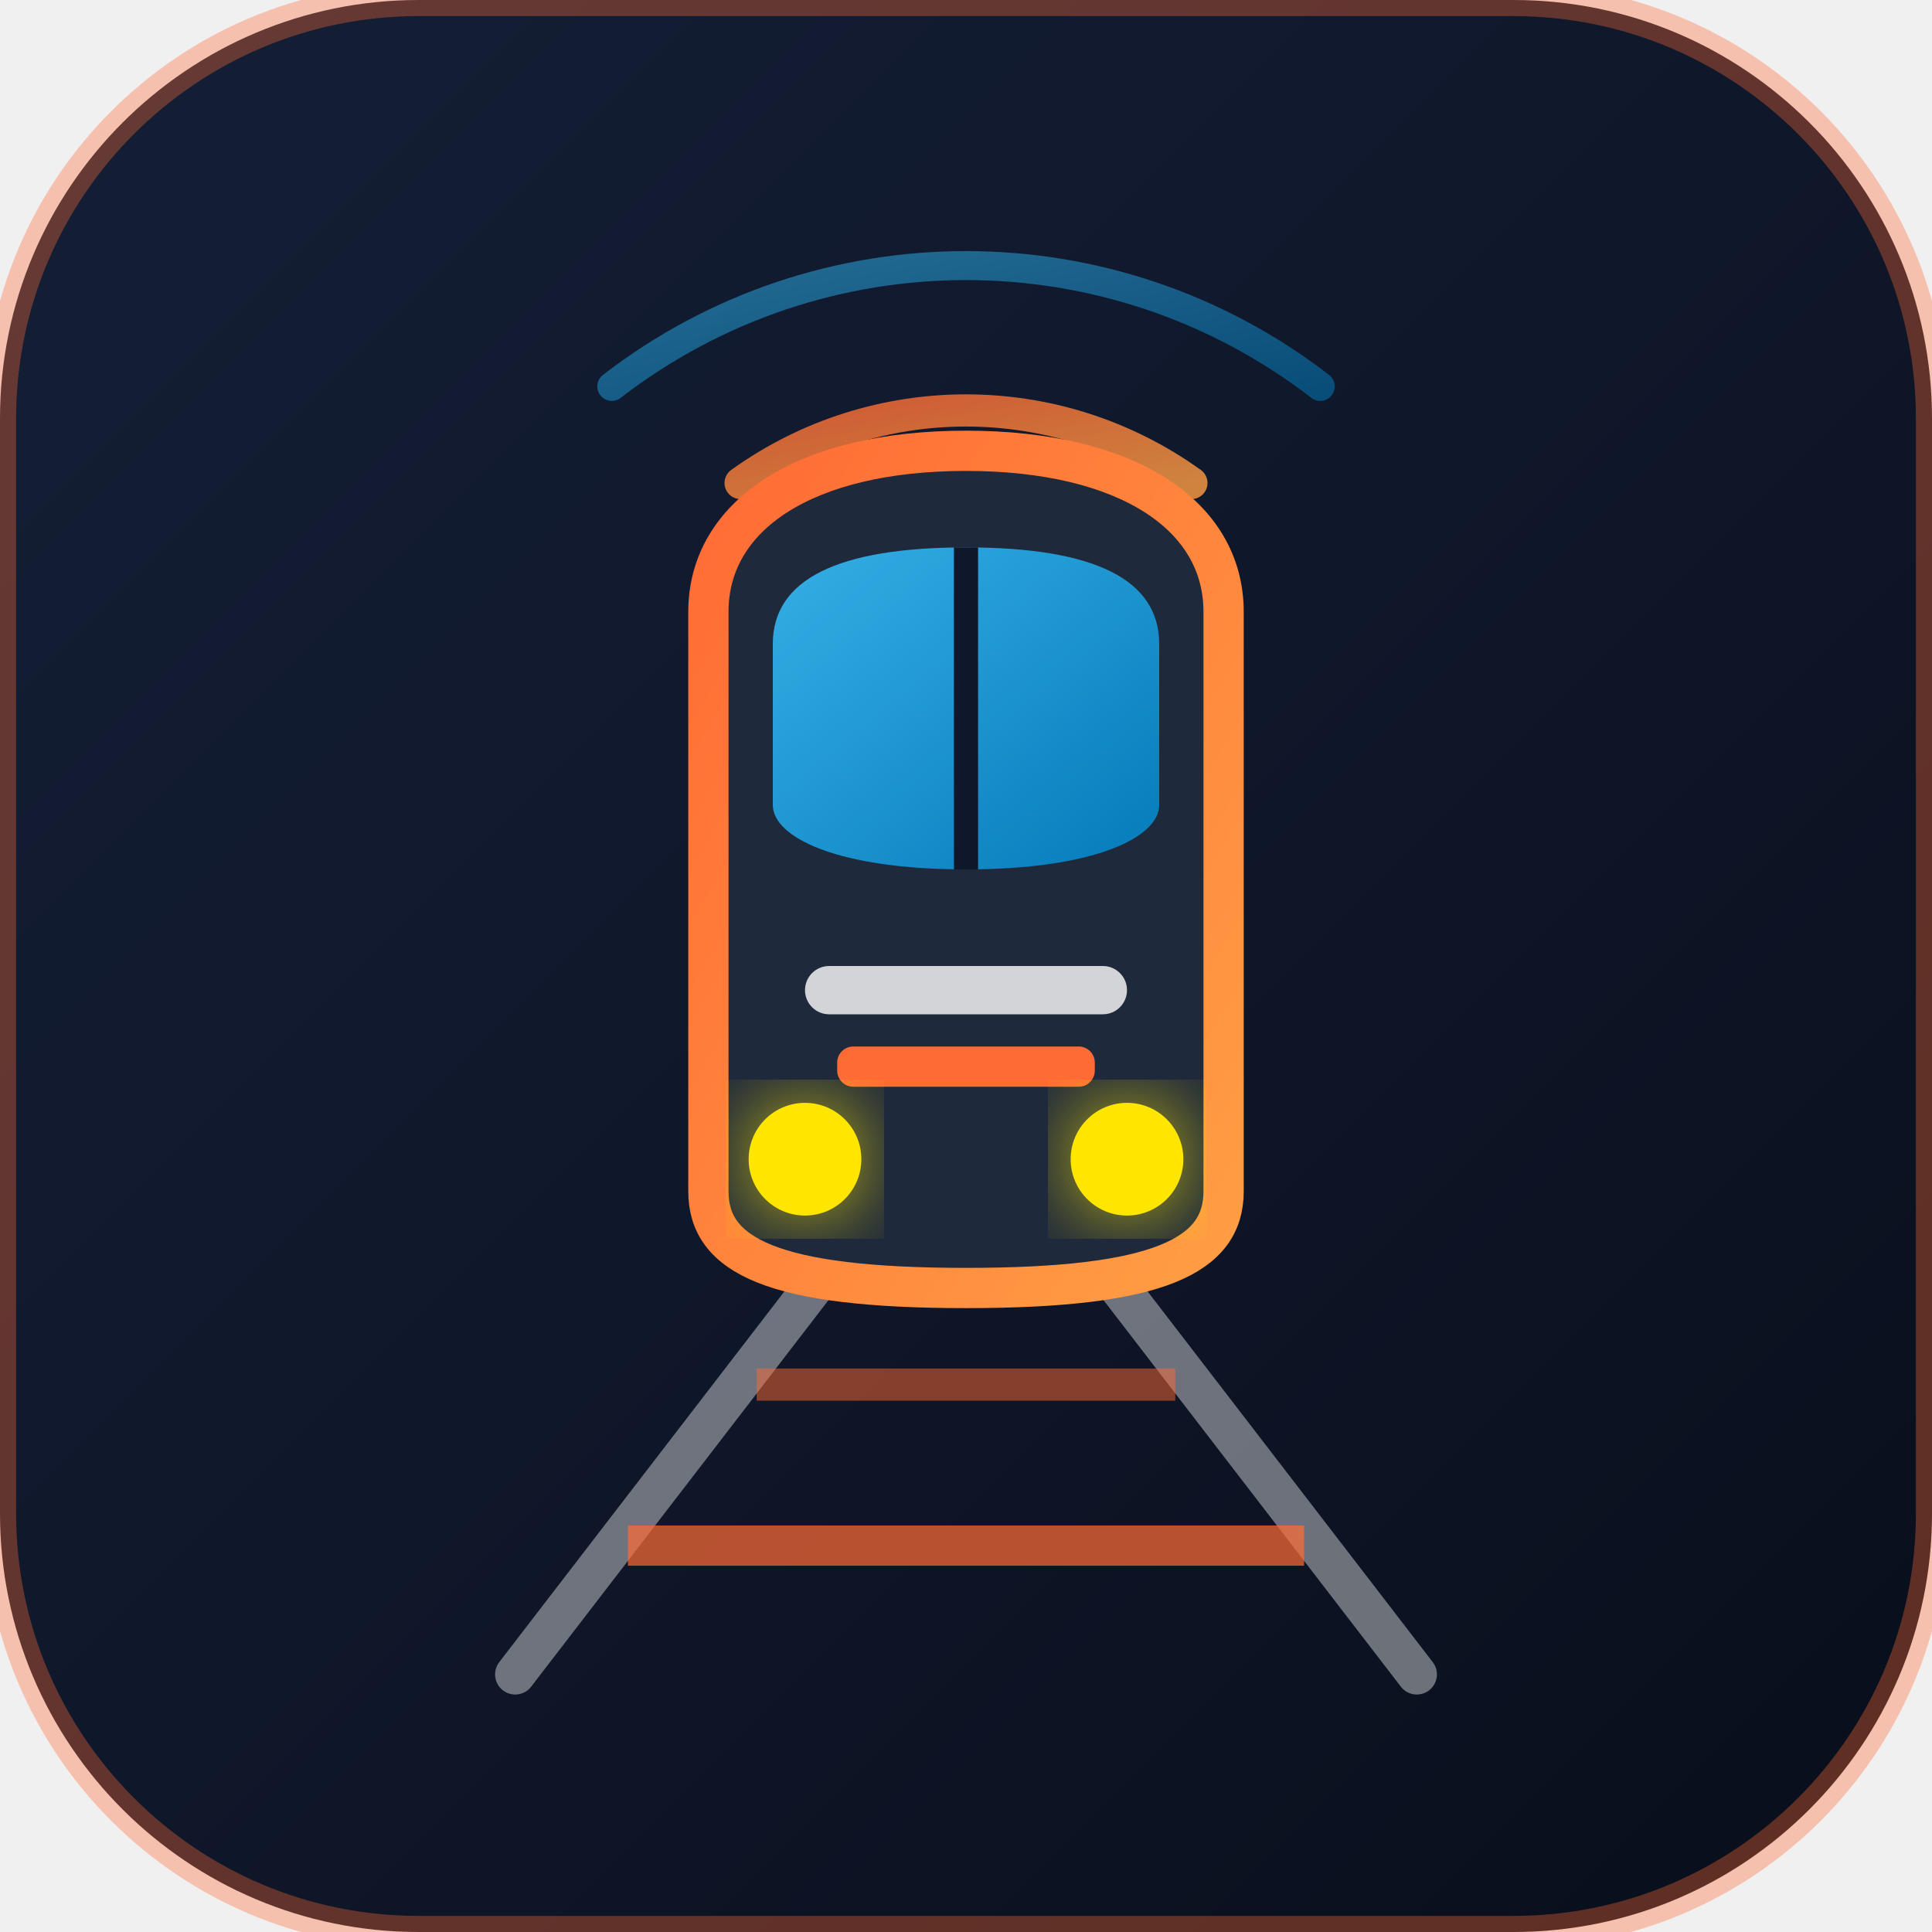
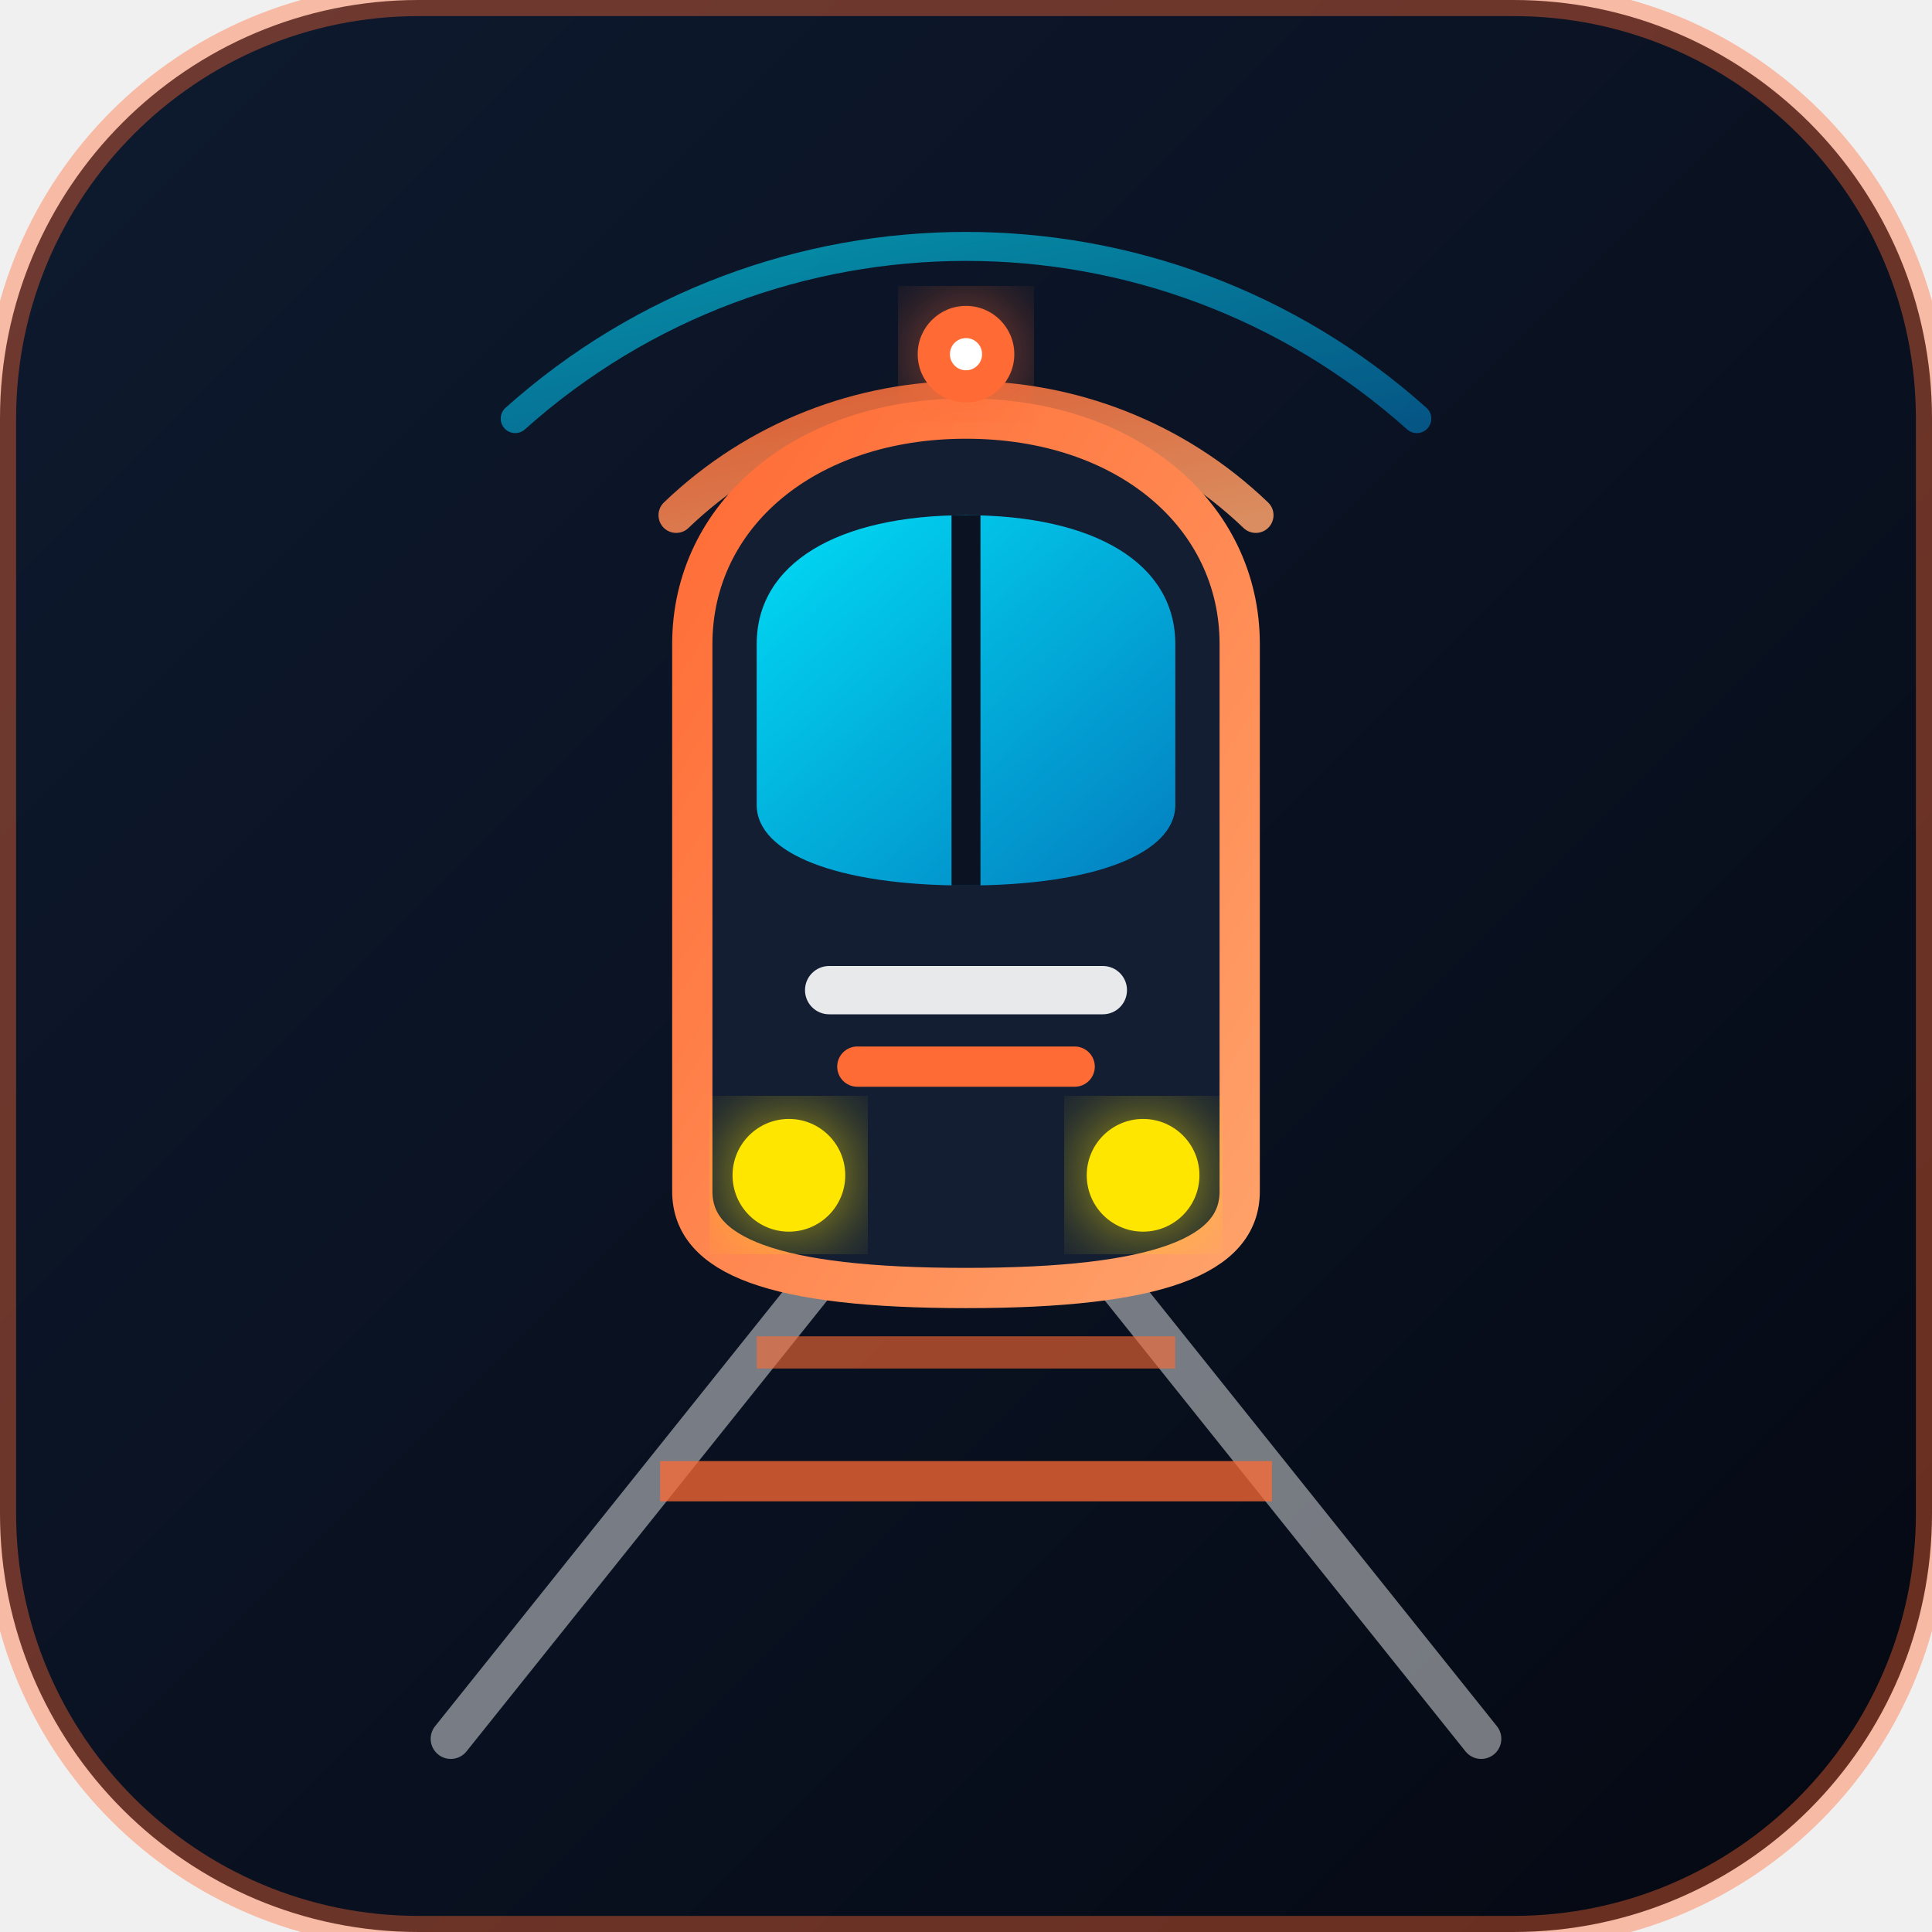
<svg xmlns="http://www.w3.org/2000/svg" viewBox="0 0 120 120" width="120" height="120">
  <defs>
-     <linearGradient id="railBg" x1="0%" y1="0%" x2="100%" y2="100%">
-       <stop offset="0%" stop-color="#141f36" />
-       <stop offset="50%" stop-color="#0f172a" />
-       <stop offset="100%" stop-color="#080e1a" />
+     <linearGradient id="rtBgGrad" x1="0%" y1="0%" x2="100%" y2="100%">
+       <stop offset="0%" stop-color="#0e1a2f" />
+       <stop offset="50%" stop-color="#0a1222" />
+       <stop offset="100%" stop-color="#040812" />
    </linearGradient>
-     <linearGradient id="railOrange" x1="0%" y1="0%" x2="100%" y2="100%">
+     <linearGradient id="rtOrangeGrad" x1="0%" y1="0%" x2="100%" y2="100%">
      <stop offset="0%" stop-color="#FF6B35" />
-       <stop offset="100%" stop-color="#FF9E44" />
+       <stop offset="100%" stop-color="#FFA26B" />
    </linearGradient>
-     <linearGradient id="railCyan" x1="0%" y1="0%" x2="100%" y2="100%">
-       <stop offset="0%" stop-color="#38BDF8" />
+     <linearGradient id="rtCyanGrad" x1="0%" y1="0%" x2="100%" y2="100%">
+       <stop offset="0%" stop-color="#00E5FF" />
      <stop offset="100%" stop-color="#0284C7" />
    </linearGradient>
-     <filter id="railGlow" x="-20%" y="-20%" width="140%" height="140%">
+     <filter id="rtNeonGlow" x="-20%" y="-20%" width="140%" height="140%">
      <feGaussianBlur stdDeviation="3" result="blur" />
      <feComposite in="SourceGraphic" in2="blur" operator="over" />
    </filter>
  </defs>
-   <rect width="120" height="120" rx="26" fill="url(#railBg)" stroke="rgba(255, 107, 53, 0.35)" stroke-width="2" />
-   <path d="M38 24 A36 36 0 0 1 82 24" fill="none" stroke="url(#railCyan)" stroke-width="1.8" stroke-linecap="round" opacity="0.5" />
-   <path d="M46 30 A24 24 0 0 1 74 30" fill="none" stroke="url(#railOrange)" stroke-width="2" stroke-linecap="round" opacity="0.8" />
-   <line x1="52" y1="78" x2="32" y2="104" stroke="rgba(255,255,255,0.4)" stroke-width="2.5" stroke-linecap="round" />
-   <line x1="68" y1="78" x2="88" y2="104" stroke="rgba(255,255,255,0.4)" stroke-width="2.5" stroke-linecap="round" />
-   <line x1="47" y1="86" x2="73" y2="86" stroke="rgba(255, 107, 53, 0.5)" stroke-width="2" />
-   <line x1="39" y1="96" x2="81" y2="96" stroke="rgba(255, 107, 53, 0.7)" stroke-width="2.5" />
-   <path d="M44 38 C44 32 50 28 60 28 C70 28 76 32 76 38 L76 74 C76 78 72 80 60 80 C48 80 44 78 44 74 Z" fill="#1e293b" stroke="url(#railOrange)" stroke-width="2.5" stroke-linejoin="round" />
-   <path d="M48 40 C48 36 52 34 60 34 C68 34 72 36 72 40 L72 50 C72 52 68 54 60 54 C52 54 48 52 48 50 Z" fill="url(#railCyan)" opacity="0.9" />
-   <line x1="60" y1="34" x2="60" y2="54" stroke="#0f172a" stroke-width="1.5" />
-   <rect x="50" y="60" width="20" height="3" rx="1.5" fill="#FFFFFF" opacity="0.8" />
-   <rect x="52" y="65" width="16" height="2.5" rx="1" fill="#FF6B35" />
-   <circle cx="50" cy="72" r="3.5" fill="#FFE600" filter="url(#railGlow)" />
-   <circle cx="70" cy="72" r="3.5" fill="#FFE600" filter="url(#railGlow)" />
+   <rect width="120" height="120" rx="26" fill="url(#rtBgGrad)" stroke="rgba(255, 107, 53, 0.4)" stroke-width="2" />
+   <path d="M32 26 A42 42 0 0 1 88 26" fill="none" stroke="url(#rtCyanGrad)" stroke-width="1.8" stroke-linecap="round" opacity="0.6" />
+   <path d="M42 32 A26 26 0 0 1 78 32" fill="none" stroke="url(#rtOrangeGrad)" stroke-width="2.2" stroke-linecap="round" opacity="0.85" />
+   <line x1="52" y1="78" x2="28" y2="108" stroke="rgba(255,255,255,0.45)" stroke-width="2.5" stroke-linecap="round" />
+   <line x1="68" y1="78" x2="92" y2="108" stroke="rgba(255,255,255,0.45)" stroke-width="2.5" stroke-linecap="round" />
+   <line x1="47" y1="84" x2="73" y2="84" stroke="rgba(255, 107, 53, 0.6)" stroke-width="2" />
+   <line x1="41" y1="92" x2="79" y2="92" stroke="rgba(255, 107, 53, 0.75)" stroke-width="2.5" />
+   <line x1="33" y1="102" x2="87" y2="102" stroke="url(#rtOrangeGrad)" stroke-width="3" />
+   <path d="M43 40 C43 32 50 26 60 26 C70 26 77 32 77 40 L77 74 C77 78 72 80 60 80 C48 80 43 78 43 74 Z" fill="#131e33" stroke="url(#rtOrangeGrad)" stroke-width="2.5" stroke-linejoin="round" />
+   <path d="M47 40 C47 35 52 32 60 32 C68 32 73 35 73 40 L73 50 C73 53 68 55 60 55 C52 55 47 53 47 50 Z" fill="url(#rtCyanGrad)" opacity="0.95" />
+   <line x1="60" y1="32" x2="60" y2="55" stroke="#0b1322" stroke-width="1.8" />
+   <rect x="50" y="60" width="20" height="3" rx="1.5" fill="#FFFFFF" opacity="0.9" />
+   <rect x="52" y="65" width="16" height="2.5" rx="1.25" fill="#FF6B35" />
+   <circle cx="49" cy="73" r="3.5" fill="#FFE600" filter="url(#rtNeonGlow)" />
+   <circle cx="71" cy="73" r="3.5" fill="#FFE600" filter="url(#rtNeonGlow)" />
+   <circle cx="60" cy="22" r="3" fill="#FF6B35" filter="url(#rtNeonGlow)" />
+   <circle cx="60" cy="22" r="1" fill="#FFFFFF" />
</svg>
